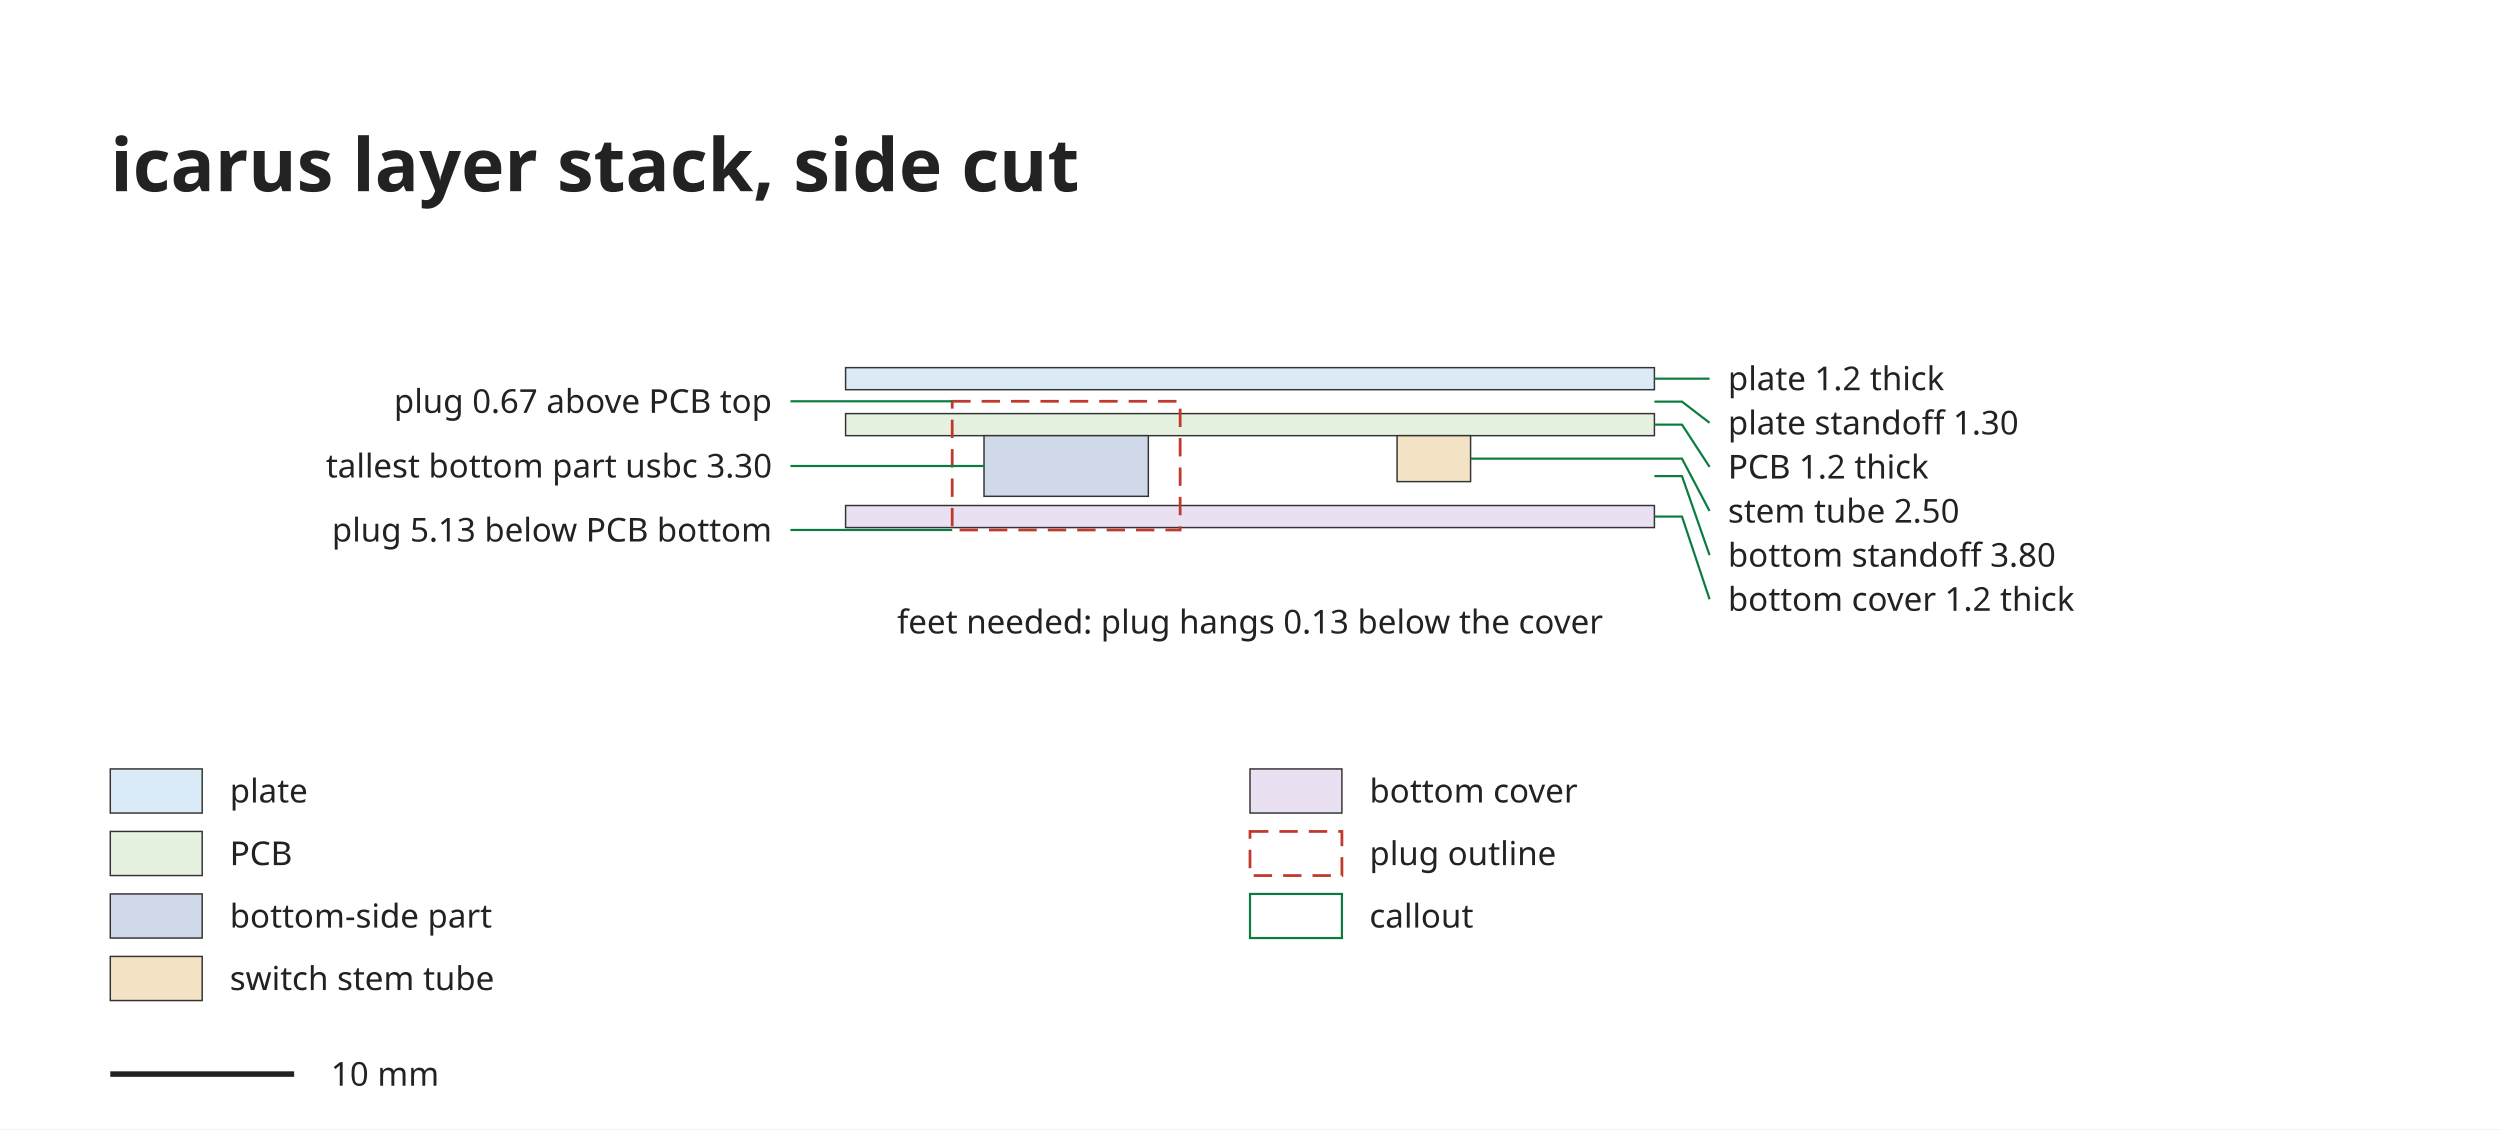
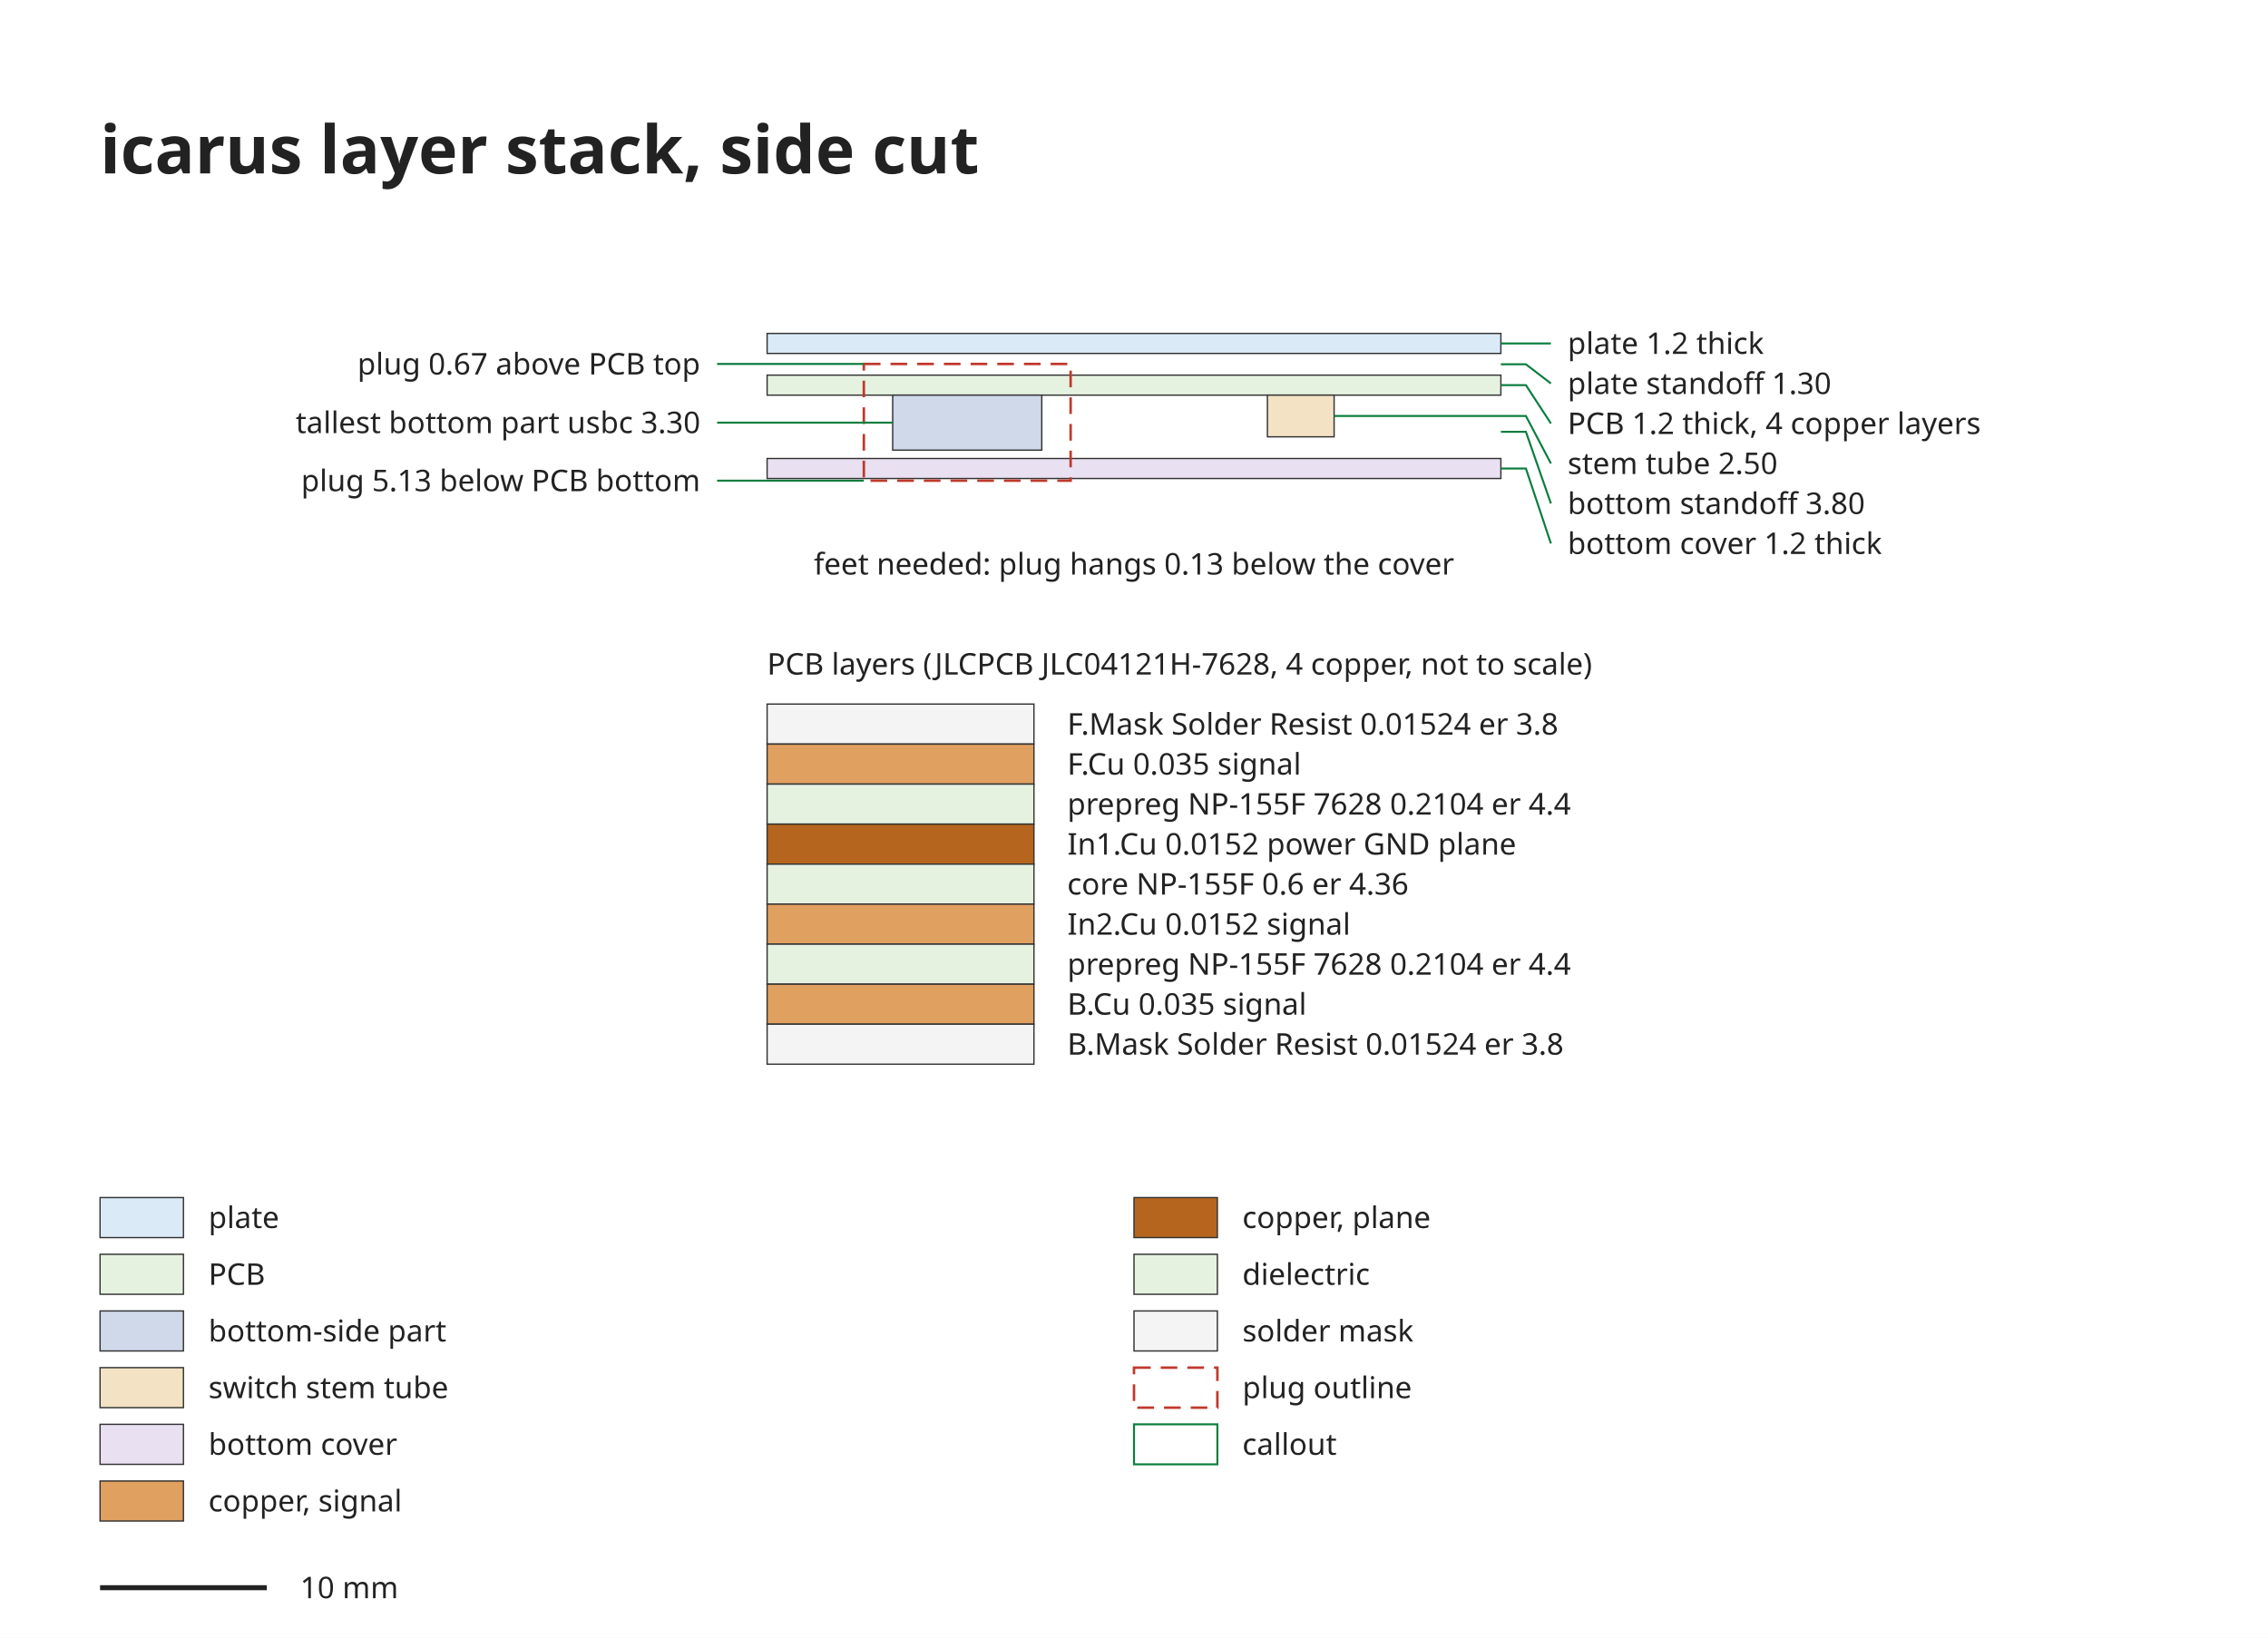
- <svg xmlns="http://www.w3.org/2000/svg" width="1360" height="614.3" viewBox="-68 -22.5 136 61.43">
+ <svg xmlns="http://www.w3.org/2000/svg" width="1360" height="982.3" viewBox="-68 -22.5 136 98.23">
  <style>
text {font-family:sans-serif;fill:#222}
.board {fill:#eaf3e6;stroke:#1b1b1b;stroke-width:0.25;stroke-linejoin:round}
.keycap {fill:#fff;stroke:#c8c8c8;stroke-width:0.1}
.cutout {fill:none;stroke:#555;stroke-width:0.15}
.knob {stroke:#d9822b;stroke-width:0.25}
.shaft {fill:#f6d9b8;stroke:#d9822b;stroke-width:0.15}
.hole {fill:#fff;stroke:#000;stroke-width:0.15}
.head {fill:none;stroke:#777;stroke-width:0.1;stroke-dasharray:0.6 0.4}
.socket {fill:#cfd9ea;stroke:#2b4f8a;stroke-width:0.15}
.plug {fill:none;stroke:#c0392b;stroke-width:0.15;stroke-dasharray:1 0.6}
.arrow {fill:none;stroke:#c0392b;stroke-width:0.3}
.arrowhead {fill:#c0392b;stroke:none}
.part {fill:none;stroke:#2e7d9a;stroke-width:0.08;stroke-dasharray:0.5 0.3}
.reference {fill:none;stroke:#777;stroke-width:0.15;stroke-dasharray:1.5 1}
.radius {fill:none;stroke:#bbb;stroke-width:0.15;stroke-dasharray:2 1}
.leader {fill:none;stroke:#2e7d9a;stroke-width:0.05}
.dim {fill:none;stroke:#0a7d3e;stroke-width:0.12}
.frame {fill:none;stroke:#999;stroke-width:0.15}
.layer {stroke:#333;stroke-width:0.08}
.layer-plate {fill:#dbeaf7}
.layer-pcb {fill:#e6f2e0}
.layer-part {fill:#cfd9ea}
.layer-cover {fill:#e9e0f2}
.layer-stem {fill:#f3e3c4}
+ .layer-mask {fill:#f4f4f4}
+ .layer-copper {fill:#e0a060}
+ .layer-plane {fill:#b5651d}
+ .layer-dielectric {fill:#e6f2e0}
.mark {font-size:1.2px;fill:#666;paint-order:stroke;stroke:#fff;stroke-width:0.5;stroke-linejoin:round}
.ref {font-size:0.8px;fill:#2e7d9a;paint-order:stroke;stroke:#fff;stroke-width:0.5;stroke-linejoin:round}
.label {font-size:1.8px;font-weight:bold;paint-order:stroke;stroke:#fff;stroke-width:0.5;stroke-linejoin:round}
.dim-text {font-size:1.4px;fill:#0a7d3e;paint-order:stroke;stroke:#fff;stroke-width:0.5;stroke-linejoin:round}
.note {font-size:1.8px}
.title {font-size:4px;font-weight:bold}
.legend {font-size:1.8px}
.bar {stroke:#222;stroke-width:0.3}
</style>
-   <rect id="background" x="-68" y="-22.5" width="136" height="61.43" fill="#fff" />
+   <rect id="background" x="-68" y="-22.5" width="136" height="98.23" fill="#fff" />
  <text id="title" class="title" x="-62" y="-13.5" dy="0.35em" text-anchor="start">icarus layer stack, side cut</text>
  <rect class="layer layer-plate" x="-22" y="-2.5" width="44" height="1.2" />
  <rect class="layer layer-pcb" x="-22" y="0" width="44" height="1.2" />
  <rect class="layer layer-part" x="-14.47" y="1.2" width="8.94" height="3.3" />
  <rect class="layer layer-stem" x="8" y="1.2" width="4" height="2.5" />
  <rect class="layer layer-cover" x="-22" y="5" width="44" height="1.2" />
  <rect class="plug" x="-16.2" y="-0.67" width="12.4" height="7" />
  <polyline class="dim" points="22,-1.9 23.5,-1.9 25,-1.9" />
  <text class="note" x="26" y="-1.9" dy="0.35em" text-anchor="start">plate 1.2 thick</text>
  <polyline class="dim" points="22,-0.65 23.5,-0.65 25,0.5" />
  <text class="note" x="26" y="0.5" dy="0.35em" text-anchor="start">plate standoff 1.30</text>
  <polyline class="dim" points="22,0.6 23.5,0.6 25,2.9" />
-   <text class="note" x="26" y="2.9" dy="0.35em" text-anchor="start">PCB 1.2 thick</text>
+   <text class="note" x="26" y="2.9" dy="0.35em" text-anchor="start">PCB 1.2 thick, 4 copper layers</text>
  <polyline class="dim" points="12,2.45 23.5,2.45 25,5.3" />
  <text class="note" x="26" y="5.3" dy="0.35em" text-anchor="start">stem tube 2.50</text>
  <polyline class="dim" points="22,3.4 23.5,3.4 25,7.7" />
  <text class="note" x="26" y="7.7" dy="0.35em" text-anchor="start">bottom standoff 3.80</text>
  <polyline class="dim" points="22,5.6 23.5,5.6 25,10.1" />
  <text class="note" x="26" y="10.1" dy="0.35em" text-anchor="start">bottom cover 1.2 thick</text>
  <polyline class="dim" points="-16.2,-0.67 -23.5,-0.67 -25,-0.67" />
  <text class="note" x="-26" y="-0.67" dy="0.35em" text-anchor="end">plug 0.67 above PCB top</text>
  <polyline class="dim" points="-14.47,2.85 -23.5,2.85 -25,2.85" />
  <text class="note" x="-26" y="2.85" dy="0.35em" text-anchor="end">tallest bottom part usbc 3.30</text>
  <polyline class="dim" points="-16.2,6.33 -23.5,6.33 -25,6.33" />
  <text class="note" x="-26" y="6.33" dy="0.35em" text-anchor="end">plug 5.13 below PCB bottom</text>
  <text class="note" x="0" y="11.33" dy="0.35em" text-anchor="middle">feet needed: plug hangs 0.13 below the cover</text>
-   <rect class="layer layer-plate" x="-62" y="19.33" width="5" height="2.4" />
-   <text class="legend" x="-55.5" y="20.53" dy="0.35em" text-anchor="start">plate</text>
-   <rect class="layer layer-pcb" x="-62" y="22.73" width="5" height="2.4" />
-   <text class="legend" x="-55.5" y="23.93" dy="0.35em" text-anchor="start">PCB</text>
-   <rect class="layer layer-part" x="-62" y="26.13" width="5" height="2.4" />
-   <text class="legend" x="-55.5" y="27.33" dy="0.35em" text-anchor="start">bottom-side part</text>
-   <rect class="layer layer-stem" x="-62" y="29.53" width="5" height="2.4" />
-   <text class="legend" x="-55.5" y="30.73" dy="0.35em" text-anchor="start">switch stem tube</text>
-   <rect class="layer layer-cover" x="0" y="19.33" width="5" height="2.4" />
-   <text class="legend" x="6.5" y="20.53" dy="0.35em" text-anchor="start">bottom cover</text>
-   <rect class="plug" x="0" y="22.73" width="5" height="2.4" />
-   <text class="legend" x="6.5" y="23.93" dy="0.35em" text-anchor="start">plug outline</text>
-   <rect class="dim" x="0" y="26.13" width="5" height="2.4" />
-   <text class="legend" x="6.5" y="27.33" dy="0.35em" text-anchor="start">callout</text>
-   <line id="scale-bar" class="bar" x1="-62" y1="35.93" x2="-52" y2="35.93" />
-   <text class="legend" x="-50" y="35.93" dy="0.35em" text-anchor="start">10 mm</text>
+   <text class="note" x="-22" y="17.33" dy="0.35em" text-anchor="start">PCB layers (JLCPCB JLC04121H-7628, 4 copper, not to scale)</text>
+   <rect class="layer layer-mask" x="-22" y="19.73" width="16" height="2.4" />
+   <text class="note" x="-4" y="20.93" dy="0.35em" text-anchor="start">F.Mask Solder Resist 0.01524 er 3.8</text>
+   <rect class="layer layer-copper" x="-22" y="22.13" width="16" height="2.4" />
+   <text class="note" x="-4" y="23.33" dy="0.35em" text-anchor="start">F.Cu 0.035 signal</text>
+   <rect class="layer layer-dielectric" x="-22" y="24.53" width="16" height="2.4" />
+   <text class="note" x="-4" y="25.73" dy="0.35em" text-anchor="start">prepreg NP-155F 7628 0.2104 er 4.4</text>
+   <rect class="layer layer-plane" x="-22" y="26.93" width="16" height="2.4" />
+   <text class="note" x="-4" y="28.13" dy="0.35em" text-anchor="start">In1.Cu 0.0152 power GND plane</text>
+   <rect class="layer layer-dielectric" x="-22" y="29.33" width="16" height="2.4" />
+   <text class="note" x="-4" y="30.53" dy="0.35em" text-anchor="start">core NP-155F 0.6 er 4.36</text>
+   <rect class="layer layer-copper" x="-22" y="31.73" width="16" height="2.4" />
+   <text class="note" x="-4" y="32.93" dy="0.35em" text-anchor="start">In2.Cu 0.0152 signal</text>
+   <rect class="layer layer-dielectric" x="-22" y="34.13" width="16" height="2.4" />
+   <text class="note" x="-4" y="35.33" dy="0.35em" text-anchor="start">prepreg NP-155F 7628 0.2104 er 4.4</text>
+   <rect class="layer layer-copper" x="-22" y="36.53" width="16" height="2.4" />
+   <text class="note" x="-4" y="37.73" dy="0.35em" text-anchor="start">B.Cu 0.035 signal</text>
+   <rect class="layer layer-mask" x="-22" y="38.93" width="16" height="2.4" />
+   <text class="note" x="-4" y="40.13" dy="0.35em" text-anchor="start">B.Mask Solder Resist 0.01524 er 3.8</text>
+   <rect class="layer layer-plate" x="-62" y="49.33" width="5" height="2.4" />
+   <text class="legend" x="-55.5" y="50.53" dy="0.35em" text-anchor="start">plate</text>
+   <rect class="layer layer-pcb" x="-62" y="52.73" width="5" height="2.4" />
+   <text class="legend" x="-55.5" y="53.93" dy="0.35em" text-anchor="start">PCB</text>
+   <rect class="layer layer-part" x="-62" y="56.13" width="5" height="2.4" />
+   <text class="legend" x="-55.5" y="57.33" dy="0.35em" text-anchor="start">bottom-side part</text>
+   <rect class="layer layer-stem" x="-62" y="59.53" width="5" height="2.4" />
+   <text class="legend" x="-55.5" y="60.73" dy="0.35em" text-anchor="start">switch stem tube</text>
+   <rect class="layer layer-cover" x="-62" y="62.93" width="5" height="2.4" />
+   <text class="legend" x="-55.5" y="64.13" dy="0.35em" text-anchor="start">bottom cover</text>
+   <rect class="layer layer-copper" x="-62" y="66.33" width="5" height="2.4" />
+   <text class="legend" x="-55.5" y="67.53" dy="0.35em" text-anchor="start">copper, signal</text>
+   <rect class="layer layer-plane" x="0" y="49.33" width="5" height="2.4" />
+   <text class="legend" x="6.5" y="50.53" dy="0.35em" text-anchor="start">copper, plane</text>
+   <rect class="layer layer-dielectric" x="0" y="52.73" width="5" height="2.4" />
+   <text class="legend" x="6.5" y="53.93" dy="0.35em" text-anchor="start">dielectric</text>
+   <rect class="layer layer-mask" x="0" y="56.13" width="5" height="2.4" />
+   <text class="legend" x="6.5" y="57.33" dy="0.35em" text-anchor="start">solder mask</text>
+   <rect class="plug" x="0" y="59.53" width="5" height="2.4" />
+   <text class="legend" x="6.5" y="60.73" dy="0.35em" text-anchor="start">plug outline</text>
+   <rect class="dim" x="0" y="62.93" width="5" height="2.4" />
+   <text class="legend" x="6.5" y="64.13" dy="0.35em" text-anchor="start">callout</text>
+   <line id="scale-bar" class="bar" x1="-62" y1="72.73" x2="-52" y2="72.73" />
+   <text class="legend" x="-50" y="72.73" dy="0.35em" text-anchor="start">10 mm</text>
</svg>
